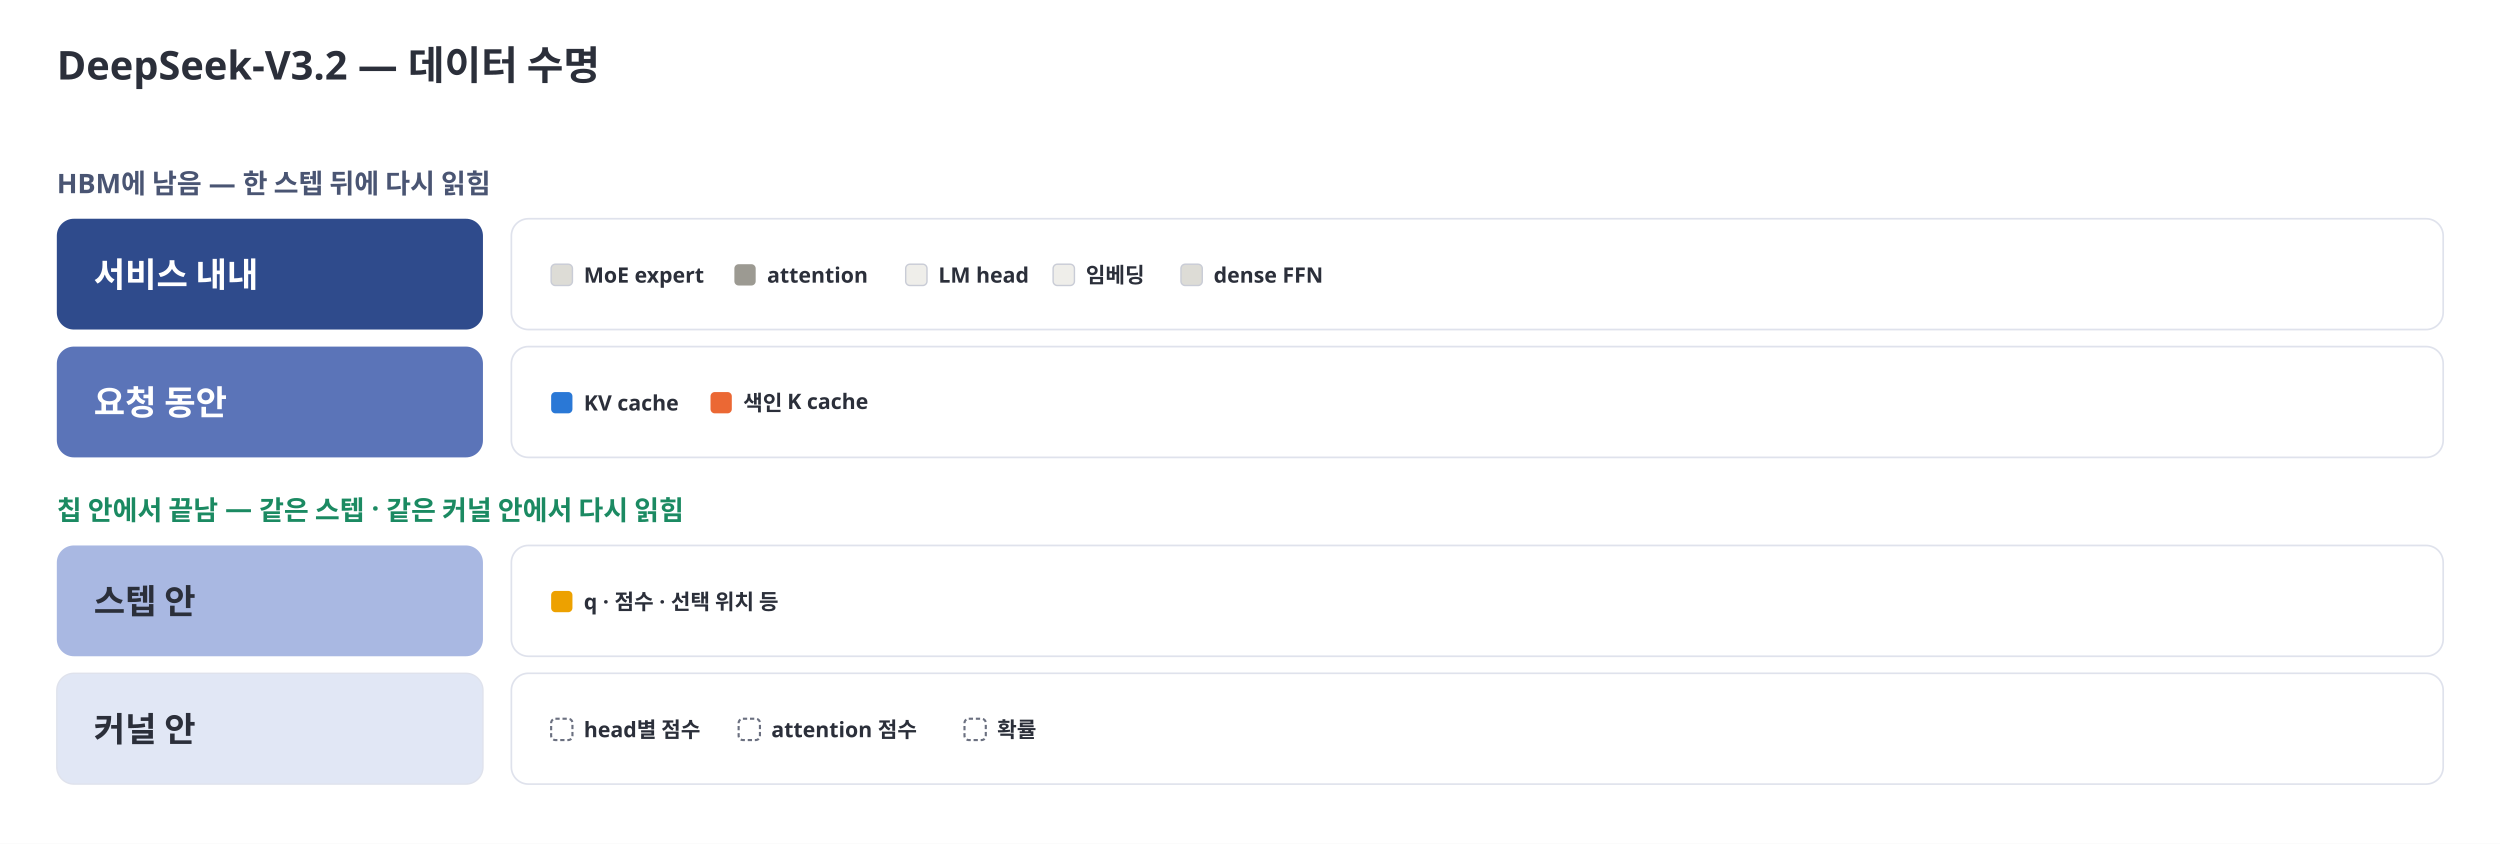
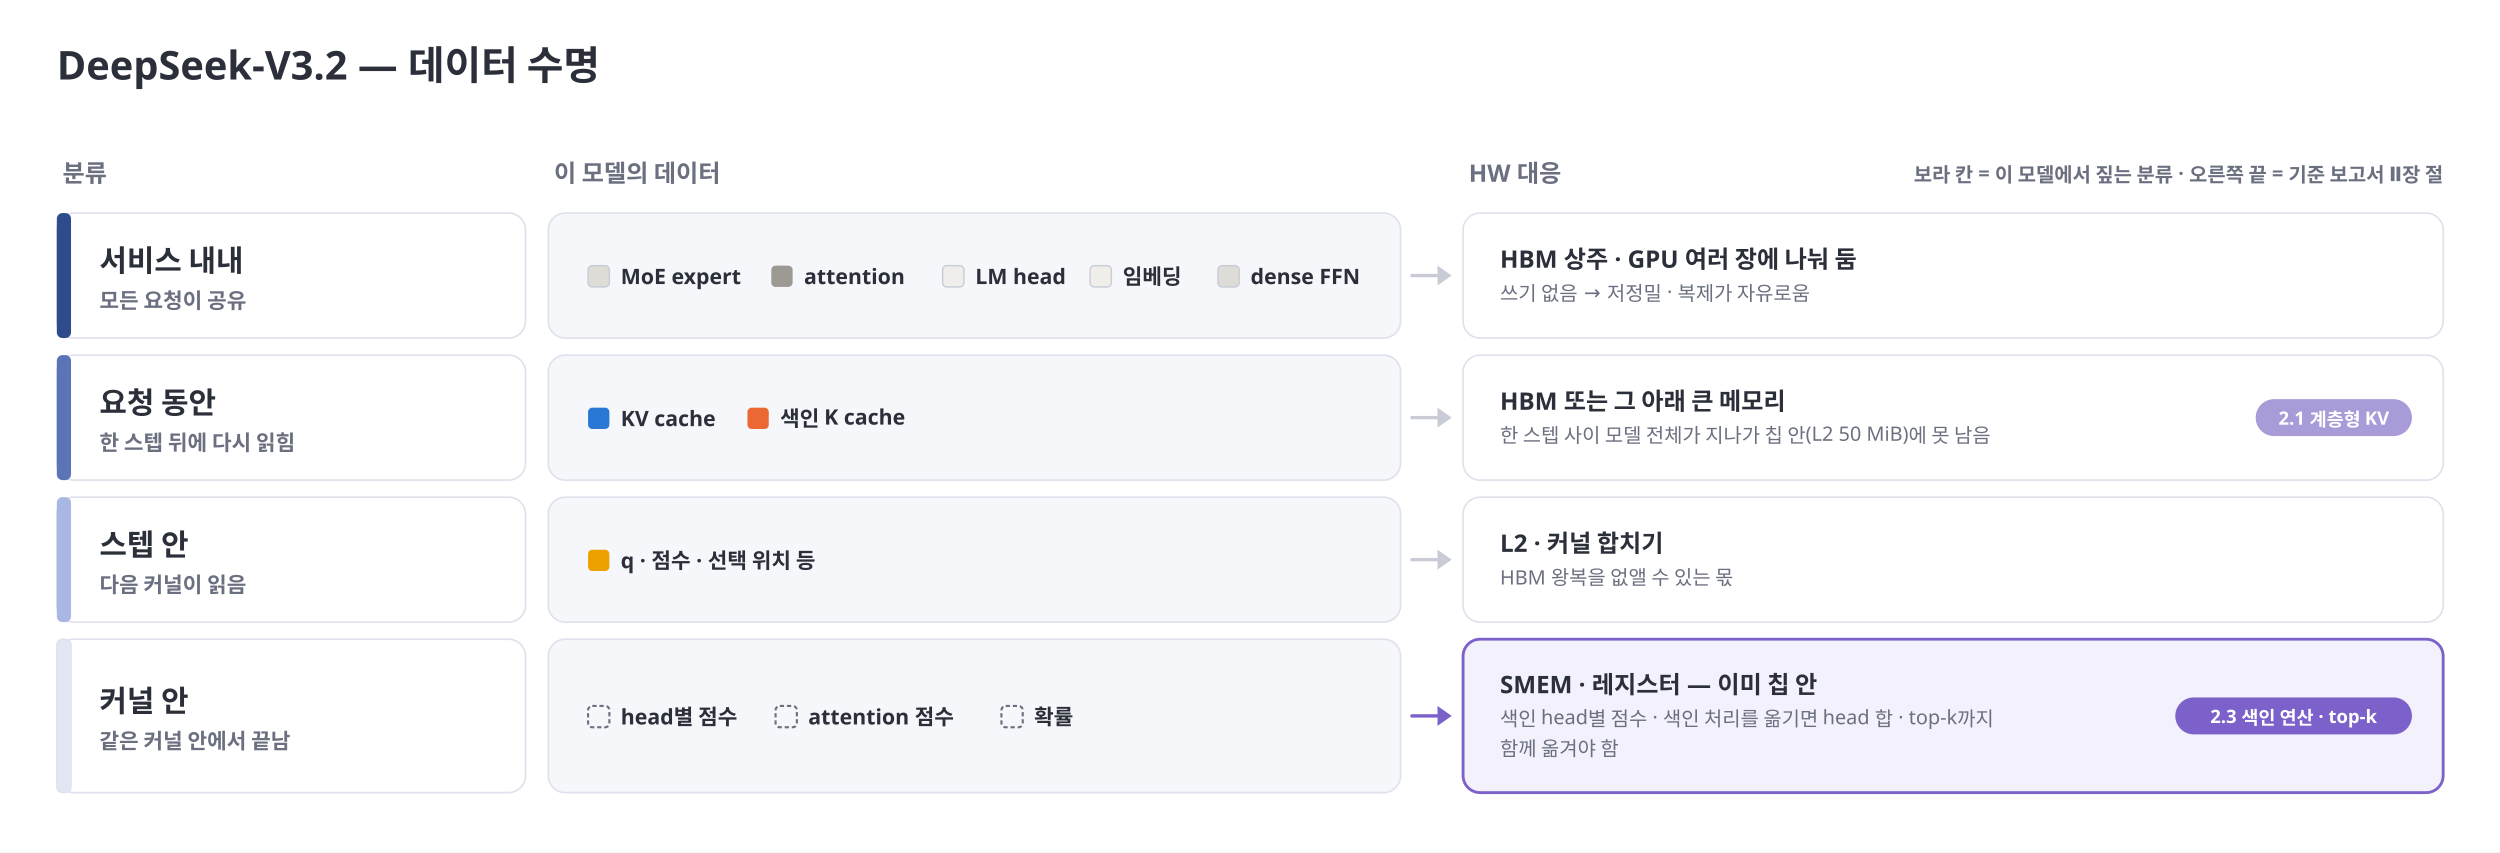
- <svg xmlns="http://www.w3.org/2000/svg" viewBox="0 0 1760 594" width="1760" height="594">
+ <svg xmlns="http://www.w3.org/2000/svg" viewBox="0 0 1760 600" width="1760" height="600">
  <rect width="100%" height="100%" fill="#ffffff" />
  <text x="40.0" y="56.0" font-family="'Noto Sans KR','Malgun Gothic',sans-serif" font-size="28" text-anchor="start" font-weight="800" fill="#2b2f3a">DeepSeek-V3.2 — 데이터 수명</text>
-   <text x="40.0" y="136.0" font-family="'Noto Sans KR','Malgun Gothic',sans-serif" font-size="19" text-anchor="start" font-weight="800" fill="#4a5573">HBM에 남음 — 한 스텝 뒤에 다시 읽힘</text>
-   <rect x="40.0" y="154.0" width="300.0" height="78.0" rx="12" fill="#2f4b8c" stroke="none" stroke-width="1" />
-   <text x="66.0" y="202.0" font-family="'Noto Sans KR','Malgun Gothic',sans-serif" font-size="24" text-anchor="start" font-weight="800" fill="#ffffff">서비스 내내</text>
-   <rect x="360.0" y="154.0" width="1360.0" height="78.0" rx="12" fill="#ffffff" stroke="#dfe2ec" stroke-width="1.2" />
-   <rect x="388.0" y="186.0" width="15.0" height="15.0" rx="3" fill="#dddcd6" stroke="#c9ccd6" stroke-width="1" />
-   <text x="411.0" y="199.0" font-family="'Noto Sans KR','Malgun Gothic',sans-serif" font-size="15" text-anchor="start" font-weight="600" fill="#2b2f3a">MoE expert</text>
-   <rect x="517.0" y="186.0" width="15.0" height="15.0" rx="3" fill="#9c9a92" stroke="none" stroke-width="1" />
-   <text x="540.0" y="199.0" font-family="'Noto Sans KR','Malgun Gothic',sans-serif" font-size="15" text-anchor="start" font-weight="600" fill="#2b2f3a">attention</text>
-   <rect x="637.6" y="186.0" width="15.0" height="15.0" rx="3" fill="#efeeea" stroke="#c9ccd6" stroke-width="1" />
-   <text x="660.6" y="199.0" font-family="'Noto Sans KR','Malgun Gothic',sans-serif" font-size="15" text-anchor="start" font-weight="600" fill="#2b2f3a">LM head</text>
-   <rect x="741.4" y="186.0" width="15.0" height="15.0" rx="3" fill="#efeeea" stroke="#c9ccd6" stroke-width="1" />
-   <text x="764.4" y="199.0" font-family="'Noto Sans KR','Malgun Gothic',sans-serif" font-size="15" text-anchor="start" font-weight="600" fill="#2b2f3a">임베딩</text>
-   <rect x="831.4" y="186.0" width="15.0" height="15.0" rx="3" fill="#dddcd6" stroke="#c9ccd6" stroke-width="1" />
-   <text x="854.4" y="199.0" font-family="'Noto Sans KR','Malgun Gothic',sans-serif" font-size="15" text-anchor="start" font-weight="600" fill="#2b2f3a">dense FFN</text>
-   <rect x="40.0" y="244.0" width="300.0" height="78.0" rx="12" fill="#5b74b8" stroke="none" stroke-width="1" />
-   <text x="66.0" y="292.0" font-family="'Noto Sans KR','Malgun Gothic',sans-serif" font-size="24" text-anchor="start" font-weight="800" fill="#ffffff">요청 동안</text>
-   <rect x="360.0" y="244.0" width="1360.0" height="78.0" rx="12" fill="#ffffff" stroke="#dfe2ec" stroke-width="1.2" />
-   <rect x="388.0" y="276.0" width="15.0" height="15.0" rx="3" fill="#2a78d6" stroke="none" stroke-width="1" />
-   <text x="411.0" y="289.0" font-family="'Noto Sans KR','Malgun Gothic',sans-serif" font-size="15" text-anchor="start" font-weight="600" fill="#2b2f3a">KV cache</text>
-   <rect x="500.2" y="276.0" width="15.0" height="15.0" rx="3" fill="#eb6834" stroke="none" stroke-width="1" />
-   <text x="523.2" y="289.0" font-family="'Noto Sans KR','Malgun Gothic',sans-serif" font-size="15" text-anchor="start" font-weight="600" fill="#2b2f3a">색인 K cache</text>
-   <text x="40.0" y="366.0" font-family="'Noto Sans KR','Malgun Gothic',sans-serif" font-size="19" text-anchor="start" font-weight="800" fill="#1b8a62">칩 안에서 끝남 — 같은 스텝 · 같은 커널 안에서 다시 읽힘</text>
-   <rect x="40.0" y="384.0" width="300.0" height="78.0" rx="12" fill="#a9b8e2" stroke="none" stroke-width="1" />
-   <text x="66.0" y="432.0" font-family="'Noto Sans KR','Malgun Gothic',sans-serif" font-size="24" text-anchor="start" font-weight="800" fill="#2b2f3a">스텝 안</text>
-   <rect x="360.0" y="384.0" width="1360.0" height="78.0" rx="12" fill="#ffffff" stroke="#dfe2ec" stroke-width="1.2" />
-   <rect x="388.0" y="416.0" width="15.0" height="15.0" rx="3" fill="#eda100" stroke="none" stroke-width="1" />
-   <text x="411.0" y="429.0" font-family="'Noto Sans KR','Malgun Gothic',sans-serif" font-size="15" text-anchor="start" font-weight="600" fill="#2b2f3a">q · 점수 · 선택 위치 등</text>
-   <rect x="40.0" y="474.0" width="300.0" height="78.0" rx="12" fill="#e1e7f5" stroke="#dfe2ec" stroke-width="1" />
-   <text x="66.0" y="522.0" font-family="'Noto Sans KR','Malgun Gothic',sans-serif" font-size="24" text-anchor="start" font-weight="800" fill="#2b2f3a">커널 안</text>
-   <rect x="360.0" y="474.0" width="1360.0" height="78.0" rx="12" fill="#ffffff" stroke="#dfe2ec" stroke-width="1.2" />
-   <rect x="388.0" y="506.0" width="15" height="15" rx="3" fill="none" stroke="#6b7080" stroke-width="1.5" stroke-dasharray="3 2" />
-   <text x="411.0" y="519.0" font-family="'Noto Sans KR','Malgun Gothic',sans-serif" font-size="15" text-anchor="start" font-weight="600" fill="#2b2f3a">head별 점수</text>
-   <rect x="520.0" y="506.0" width="15" height="15" rx="3" fill="none" stroke="#6b7080" stroke-width="1.5" stroke-dasharray="3 2" />
-   <text x="543.0" y="519.0" font-family="'Noto Sans KR','Malgun Gothic',sans-serif" font-size="15" text-anchor="start" font-weight="600" fill="#2b2f3a">attention 점수</text>
-   <rect x="679.0" y="506.0" width="15" height="15" rx="3" fill="none" stroke="#6b7080" stroke-width="1.5" stroke-dasharray="3 2" />
-   <text x="702.0" y="519.0" font-family="'Noto Sans KR','Malgun Gothic',sans-serif" font-size="15" text-anchor="start" font-weight="600" fill="#2b2f3a">확률</text>
+   <text x="44.0" y="128.0" font-family="'Noto Sans KR','Malgun Gothic',sans-serif" font-size="17" text-anchor="start" font-weight="800" fill="#6b7080">분류</text>
+   <text x="390.0" y="128.0" font-family="'Noto Sans KR','Malgun Gothic',sans-serif" font-size="17" text-anchor="start" font-weight="800" fill="#6b7080">이 모델의 데이터</text>
+   <text x="1034.0" y="128.0" font-family="'Noto Sans KR','Malgun Gothic',sans-serif" font-size="17" text-anchor="start" font-weight="800" fill="#6b7080">HW 대응</text>
+   <text x="1720.0" y="128.0" font-family="'Noto Sans KR','Malgun Gothic',sans-serif" font-size="14" text-anchor="end" font-weight="600" fill="#6b7080">보라 칸 = 이 모델에서 짚는 분류 · 오른쪽 끝 = 기준 보고서 Ⅱ장 절</text>
+   <rect x="40.0" y="150.0" width="330.0" height="88.0" rx="12" fill="#ffffff" stroke="#dfe2ec" stroke-width="1.2" />
+   <rect x="40.0" y="150.0" width="10.0" height="88.0" rx="4" fill="#2f4b8c" stroke="none" stroke-width="1" />
+   <text x="70.0" y="191.0" font-family="'Noto Sans KR','Malgun Gothic',sans-serif" font-size="21" text-anchor="start" font-weight="800" fill="#2b2f3a">서비스 내내</text>
+   <text x="70.0" y="217.0" font-family="'Noto Sans KR','Malgun Gothic',sans-serif" font-size="15" text-anchor="start" font-weight="700" fill="#6b7080">모든 요청이 공유</text>
+   <rect x="386.0" y="150.0" width="600.0" height="88.0" rx="12" fill="#f6f7fb" stroke="#dfe2ec" stroke-width="1.2" />
+   <rect x="414.0" y="187.0" width="15.0" height="15.0" rx="3" fill="#dddcd6" stroke="#c9ccd6" stroke-width="1" />
+   <text x="437.0" y="200.0" font-family="'Noto Sans KR','Malgun Gothic',sans-serif" font-size="15" text-anchor="start" font-weight="600" fill="#2b2f3a">MoE expert</text>
+   <rect x="543.0" y="187.0" width="15.0" height="15.0" rx="3" fill="#9c9a92" stroke="none" stroke-width="1" />
+   <text x="566.0" y="200.0" font-family="'Noto Sans KR','Malgun Gothic',sans-serif" font-size="15" text-anchor="start" font-weight="600" fill="#2b2f3a">attention</text>
+   <rect x="663.6" y="187.0" width="15.0" height="15.0" rx="3" fill="#efeeea" stroke="#c9ccd6" stroke-width="1" />
+   <text x="686.6" y="200.0" font-family="'Noto Sans KR','Malgun Gothic',sans-serif" font-size="15" text-anchor="start" font-weight="600" fill="#2b2f3a">LM head</text>
+   <rect x="767.4" y="187.0" width="15.0" height="15.0" rx="3" fill="#efeeea" stroke="#c9ccd6" stroke-width="1" />
+   <text x="790.4" y="200.0" font-family="'Noto Sans KR','Malgun Gothic',sans-serif" font-size="15" text-anchor="start" font-weight="600" fill="#2b2f3a">임베딩</text>
+   <rect x="857.4" y="187.0" width="15.0" height="15.0" rx="3" fill="#dddcd6" stroke="#c9ccd6" stroke-width="1" />
+   <text x="880.4" y="200.0" font-family="'Noto Sans KR','Malgun Gothic',sans-serif" font-size="15" text-anchor="start" font-weight="600" fill="#2b2f3a">dense FFN</text>
+   <rect x="1030.0" y="150.0" width="690.0" height="88.0" rx="12" fill="#ffffff" stroke="#dfe2ec" stroke-width="1.2" />
+   <line x1="994.0" y1="194.0" x2="1014.0" y2="194.0" stroke="#c9ccd6" stroke-width="2.4" stroke-linecap="round" />
+   <path d="M1012.0,187.0 L1022.0,194.0 L1012.0,201.0 Z" fill="#c9ccd6" />
+   <text x="1056.0" y="188.5" font-family="'Noto Sans KR','Malgun Gothic',sans-serif" font-size="17" text-anchor="start" font-weight="700" fill="#2b2f3a">HBM 상주 · GPU 여러 장에 나눠 둠</text>
+   <text x="1056.0" y="211.5" font-family="'Noto Sans KR','Malgun Gothic',sans-serif" font-size="14" text-anchor="start" font-weight="400" fill="#6b7080">쓰기 없음 → 저정밀 · 복제가 자유로움</text>
+   <rect x="40.0" y="250.0" width="330.0" height="88.0" rx="12" fill="#ffffff" stroke="#dfe2ec" stroke-width="1.2" />
+   <rect x="40.0" y="250.0" width="10.0" height="88.0" rx="4" fill="#5b74b8" stroke="none" stroke-width="1" />
+   <text x="70.0" y="291.0" font-family="'Noto Sans KR','Malgun Gothic',sans-serif" font-size="21" text-anchor="start" font-weight="800" fill="#2b2f3a">요청 동안</text>
+   <text x="70.0" y="317.0" font-family="'Noto Sans KR','Malgun Gothic',sans-serif" font-size="15" text-anchor="start" font-weight="700" fill="#6b7080">한 스텝 뒤에 다시 읽힘</text>
+   <rect x="386.0" y="250.0" width="600.0" height="88.0" rx="12" fill="#f6f7fb" stroke="#dfe2ec" stroke-width="1.2" />
+   <rect x="414.0" y="287.0" width="15.0" height="15.0" rx="3" fill="#2a78d6" stroke="none" stroke-width="1" />
+   <text x="437.0" y="300.0" font-family="'Noto Sans KR','Malgun Gothic',sans-serif" font-size="15" text-anchor="start" font-weight="600" fill="#2b2f3a">KV cache</text>
+   <rect x="526.2" y="287.0" width="15.0" height="15.0" rx="3" fill="#eb6834" stroke="none" stroke-width="1" />
+   <text x="549.2" y="300.0" font-family="'Noto Sans KR','Malgun Gothic',sans-serif" font-size="15" text-anchor="start" font-weight="600" fill="#2b2f3a">색인 K cache</text>
+   <rect x="1030.0" y="250.0" width="690.0" height="88.0" rx="12" fill="#ffffff" stroke="#dfe2ec" stroke-width="1.2" />
+   <line x1="994.0" y1="294.0" x2="1014.0" y2="294.0" stroke="#c9ccd6" stroke-width="2.4" stroke-linecap="round" />
+   <path d="M1012.0,287.0 L1022.0,294.0 L1012.0,301.0 Z" fill="#c9ccd6" />
+   <text x="1056.0" y="288.5" font-family="'Noto Sans KR','Malgun Gothic',sans-serif" font-size="17" text-anchor="start" font-weight="700" fill="#2b2f3a">HBM 또는 그 아래 큰 메모리</text>
+   <text x="1056.0" y="311.5" font-family="'Noto Sans KR','Malgun Gothic',sans-serif" font-size="14" text-anchor="start" font-weight="400" fill="#6b7080">한 스텝 사이 모델 전체가 지나가 칩 안(L2 50 MiB)에 못 남음</text>
+   <rect x="1588.0" y="281.0" width="110.0" height="26.0" rx="13" fill="#a99bd8" stroke="none" stroke-width="1.5" />
+   <text x="1643.0" y="299.0" font-family="'Noto Sans KR','Malgun Gothic',sans-serif" font-size="13" text-anchor="middle" font-weight="700" fill="#ffffff">2.1 계층형 KV</text>
+   <rect x="40.0" y="350.0" width="330.0" height="88.0" rx="12" fill="#ffffff" stroke="#dfe2ec" stroke-width="1.2" />
+   <rect x="40.0" y="350.0" width="10.0" height="88.0" rx="4" fill="#a9b8e2" stroke="none" stroke-width="1" />
+   <text x="70.0" y="391.0" font-family="'Noto Sans KR','Malgun Gothic',sans-serif" font-size="21" text-anchor="start" font-weight="800" fill="#2b2f3a">스텝 안</text>
+   <text x="70.0" y="417.0" font-family="'Noto Sans KR','Malgun Gothic',sans-serif" font-size="15" text-anchor="start" font-weight="700" fill="#6b7080">다음 커널이 읽음</text>
+   <rect x="386.0" y="350.0" width="600.0" height="88.0" rx="12" fill="#f6f7fb" stroke="#dfe2ec" stroke-width="1.2" />
+   <rect x="414.0" y="387.0" width="15.0" height="15.0" rx="3" fill="#eda100" stroke="none" stroke-width="1" />
+   <text x="437.0" y="400.0" font-family="'Noto Sans KR','Malgun Gothic',sans-serif" font-size="15" text-anchor="start" font-weight="600" fill="#2b2f3a">q · 점수 · 선택 위치 등</text>
+   <rect x="1030.0" y="350.0" width="690.0" height="88.0" rx="12" fill="#ffffff" stroke="#dfe2ec" stroke-width="1.2" />
+   <line x1="994.0" y1="394.0" x2="1014.0" y2="394.0" stroke="#c9ccd6" stroke-width="2.4" stroke-linecap="round" />
+   <path d="M1012.0,387.0 L1022.0,394.0 L1012.0,401.0 Z" fill="#c9ccd6" />
+   <text x="1056.0" y="388.5" font-family="'Noto Sans KR','Malgun Gothic',sans-serif" font-size="17" text-anchor="start" font-weight="700" fill="#2b2f3a">L2 · 커널 합치기</text>
+   <text x="1056.0" y="411.5" font-family="'Noto Sans KR','Malgun Gothic',sans-serif" font-size="14" text-anchor="start" font-weight="400" fill="#6b7080">HBM 왕복을 없앨 수 있는 몫</text>
+   <rect x="40.0" y="450.0" width="330.0" height="108.0" rx="12" fill="#ffffff" stroke="#dfe2ec" stroke-width="1.2" />
+   <rect x="40.0" y="450.0" width="10.0" height="108.0" rx="4" fill="#e1e7f5" stroke="#dfe2ec" stroke-width="1" />
+   <text x="70.0" y="501.0" font-family="'Noto Sans KR','Malgun Gothic',sans-serif" font-size="21" text-anchor="start" font-weight="800" fill="#2b2f3a">커널 안</text>
+   <text x="70.0" y="527.0" font-family="'Noto Sans KR','Malgun Gothic',sans-serif" font-size="15" text-anchor="start" font-weight="700" fill="#6b7080">같은 커널 안에서 끝남</text>
+   <rect x="386.0" y="450.0" width="600.0" height="108.0" rx="12" fill="#f6f7fb" stroke="#dfe2ec" stroke-width="1.2" />
+   <rect x="414.0" y="497.0" width="15" height="15" rx="3" fill="none" stroke="#6b7080" stroke-width="1.5" stroke-dasharray="3 2" />
+   <text x="437.0" y="510.0" font-family="'Noto Sans KR','Malgun Gothic',sans-serif" font-size="15" text-anchor="start" font-weight="600" fill="#2b2f3a">head별 점수</text>
+   <rect x="546.0" y="497.0" width="15" height="15" rx="3" fill="none" stroke="#6b7080" stroke-width="1.5" stroke-dasharray="3 2" />
+   <text x="569.0" y="510.0" font-family="'Noto Sans KR','Malgun Gothic',sans-serif" font-size="15" text-anchor="start" font-weight="600" fill="#2b2f3a">attention 점수</text>
+   <rect x="705.0" y="497.0" width="15" height="15" rx="3" fill="none" stroke="#6b7080" stroke-width="1.5" stroke-dasharray="3 2" />
+   <text x="728.0" y="510.0" font-family="'Noto Sans KR','Malgun Gothic',sans-serif" font-size="15" text-anchor="start" font-weight="600" fill="#2b2f3a">확률</text>
+   <rect x="1030.0" y="450.0" width="690.0" height="108.0" rx="12" fill="#f3f1fc" stroke="#7b61c9" stroke-width="2" />
+   <line x1="994.0" y1="504.0" x2="1014.0" y2="504.0" stroke="#7b61c9" stroke-width="2.4" stroke-linecap="round" />
+   <path d="M1012.0,497.0 L1022.0,504.0 L1012.0,511.0 Z" fill="#7b61c9" />
+   <text x="1056.0" y="488.0" font-family="'Noto Sans KR','Malgun Gothic',sans-serif" font-size="17" text-anchor="start" font-weight="800" fill="#2b2f3a">SMEM · 레지스터 — 이미 칩 안</text>
+   <text x="1056.0" y="511.0" font-family="'Noto Sans KR','Malgun Gothic',sans-serif" font-size="14" text-anchor="start" font-weight="400" fill="#6b7080">색인 head별 점수 · 색인 처리를 옮기면 head 합 · top-k까지</text>
+   <text x="1056.0" y="532.0" font-family="'Noto Sans KR','Malgun Gothic',sans-serif" font-size="14" text-anchor="start" font-weight="400" fill="#6b7080">함께 옮겨야 함</text>
+   <rect x="1531.4" y="491.0" width="166.6" height="26.0" rx="13" fill="#7b61c9" stroke="none" stroke-width="1.5" />
+   <text x="1614.7" y="509.0" font-family="'Noto Sans KR','Malgun Gothic',sans-serif" font-size="13" text-anchor="middle" font-weight="700" fill="#ffffff">2.3 색인 연산 · top-k</text>
</svg>
